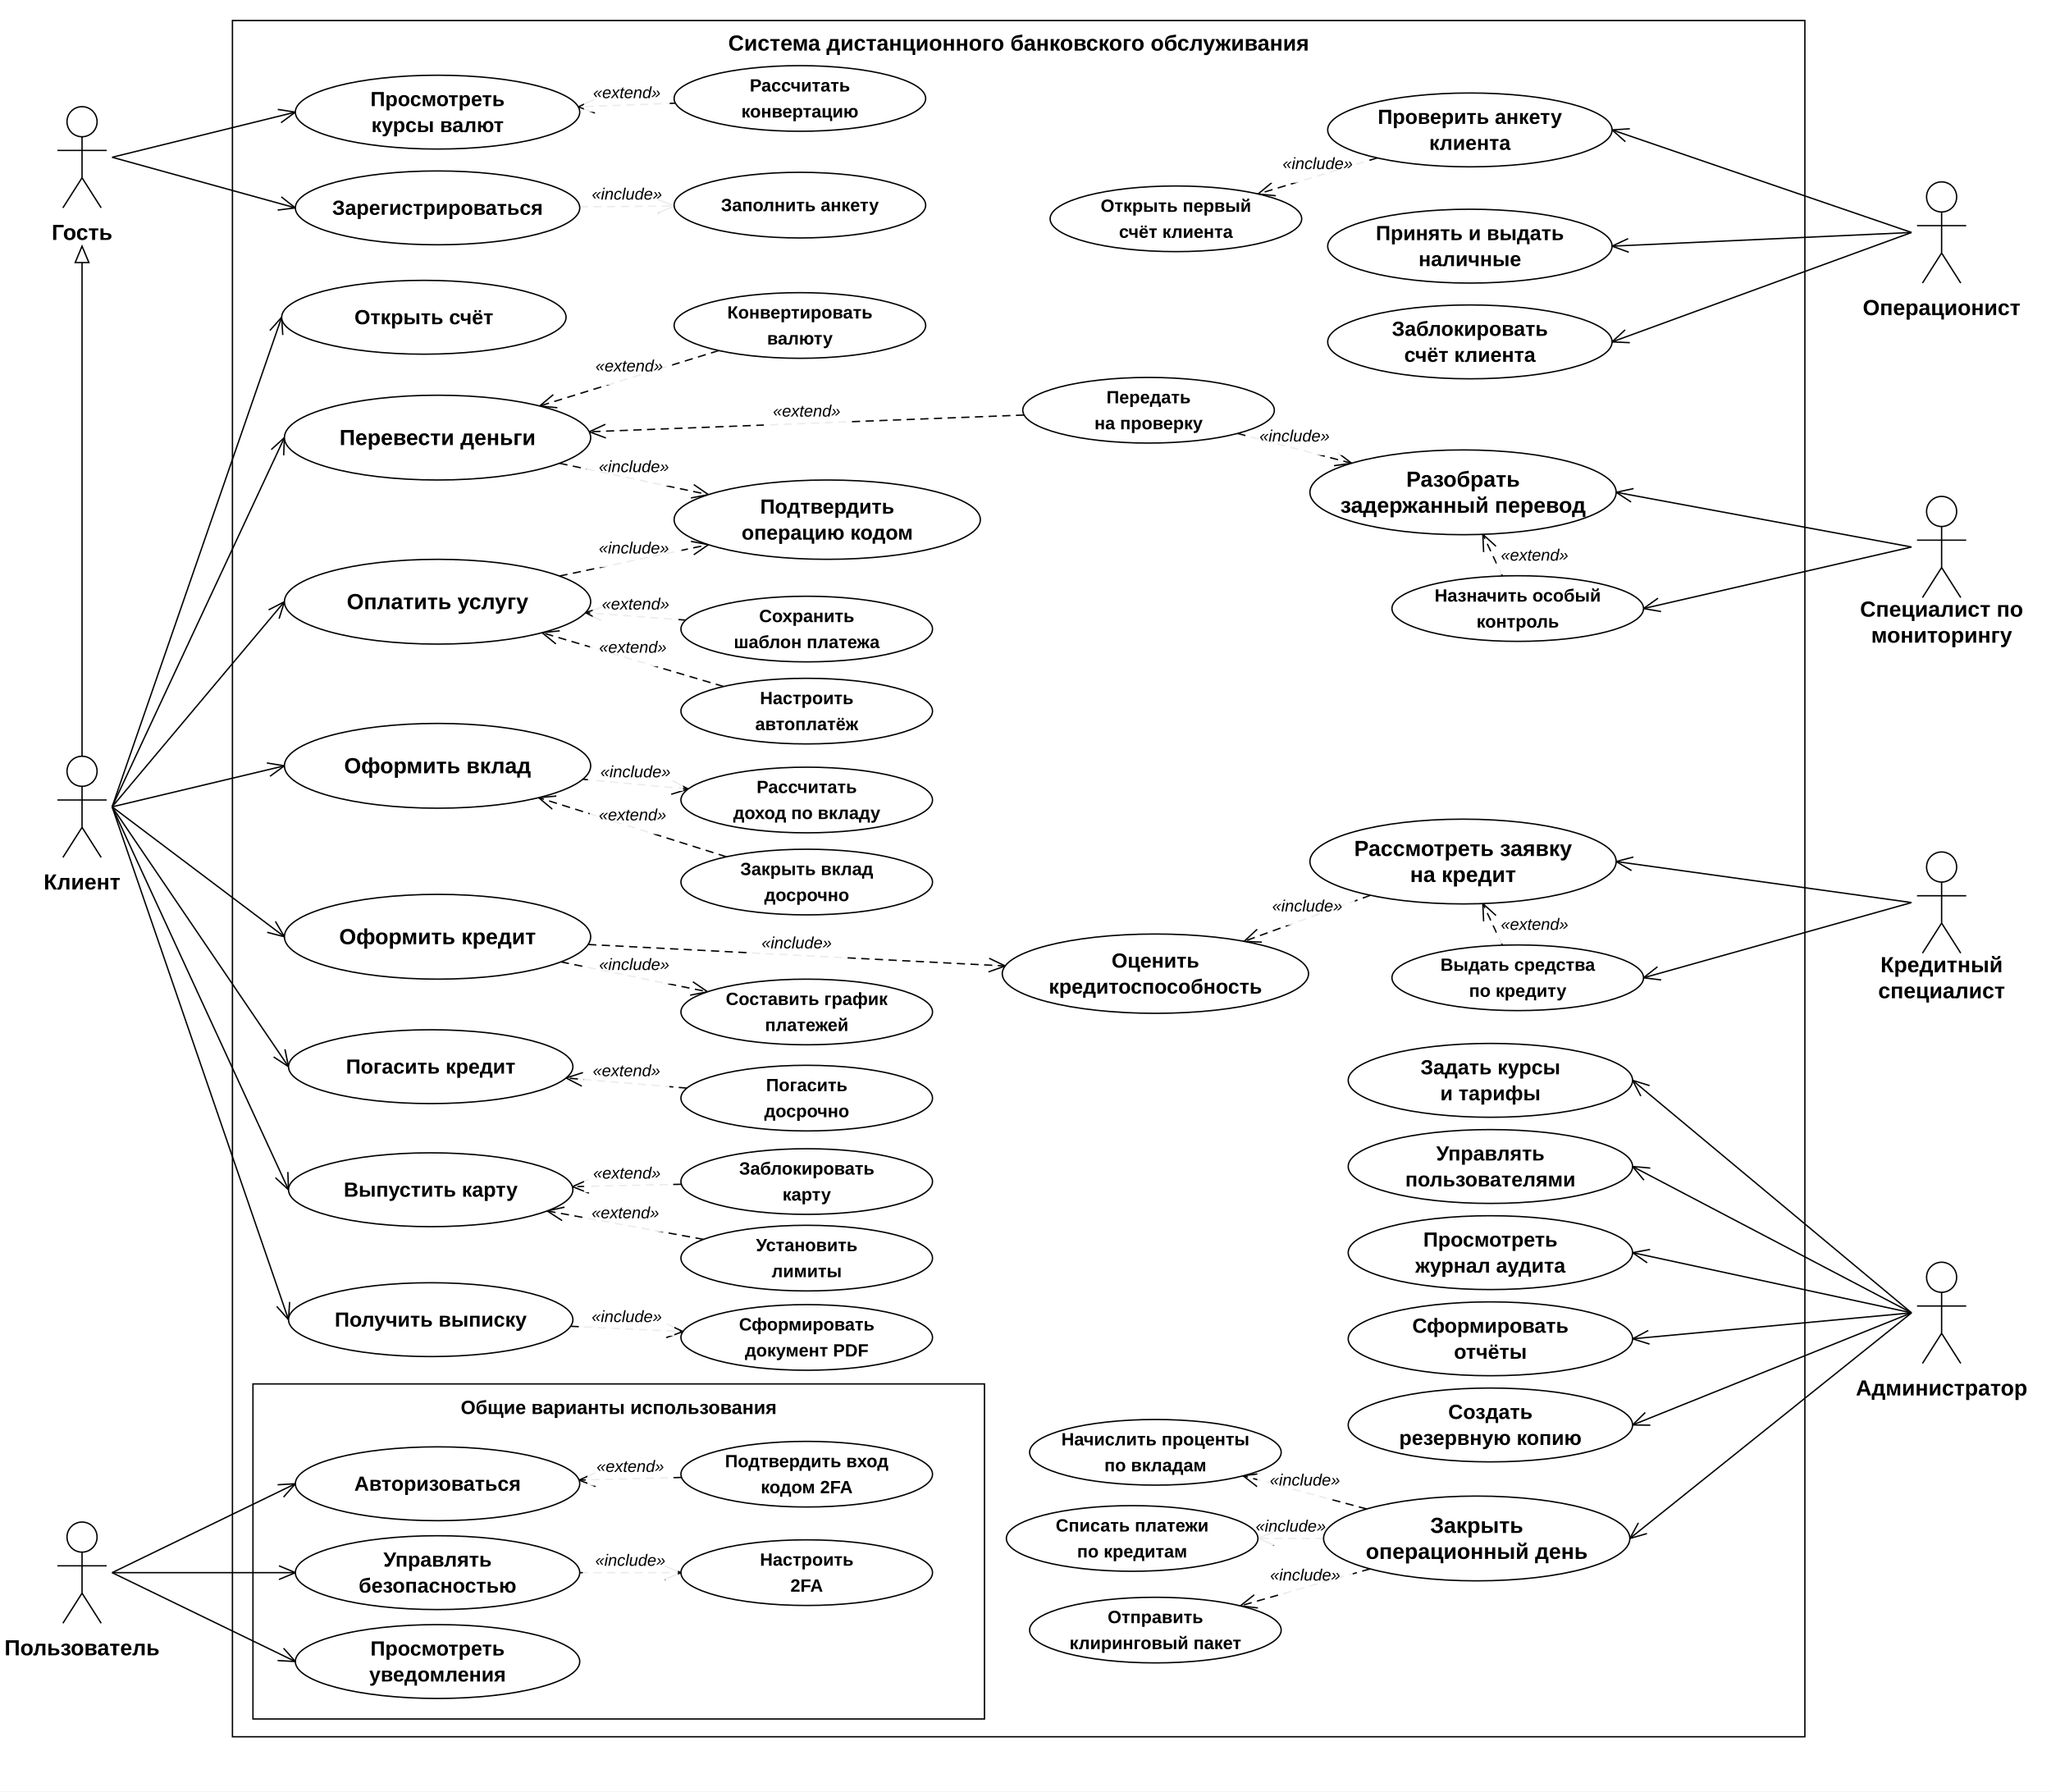
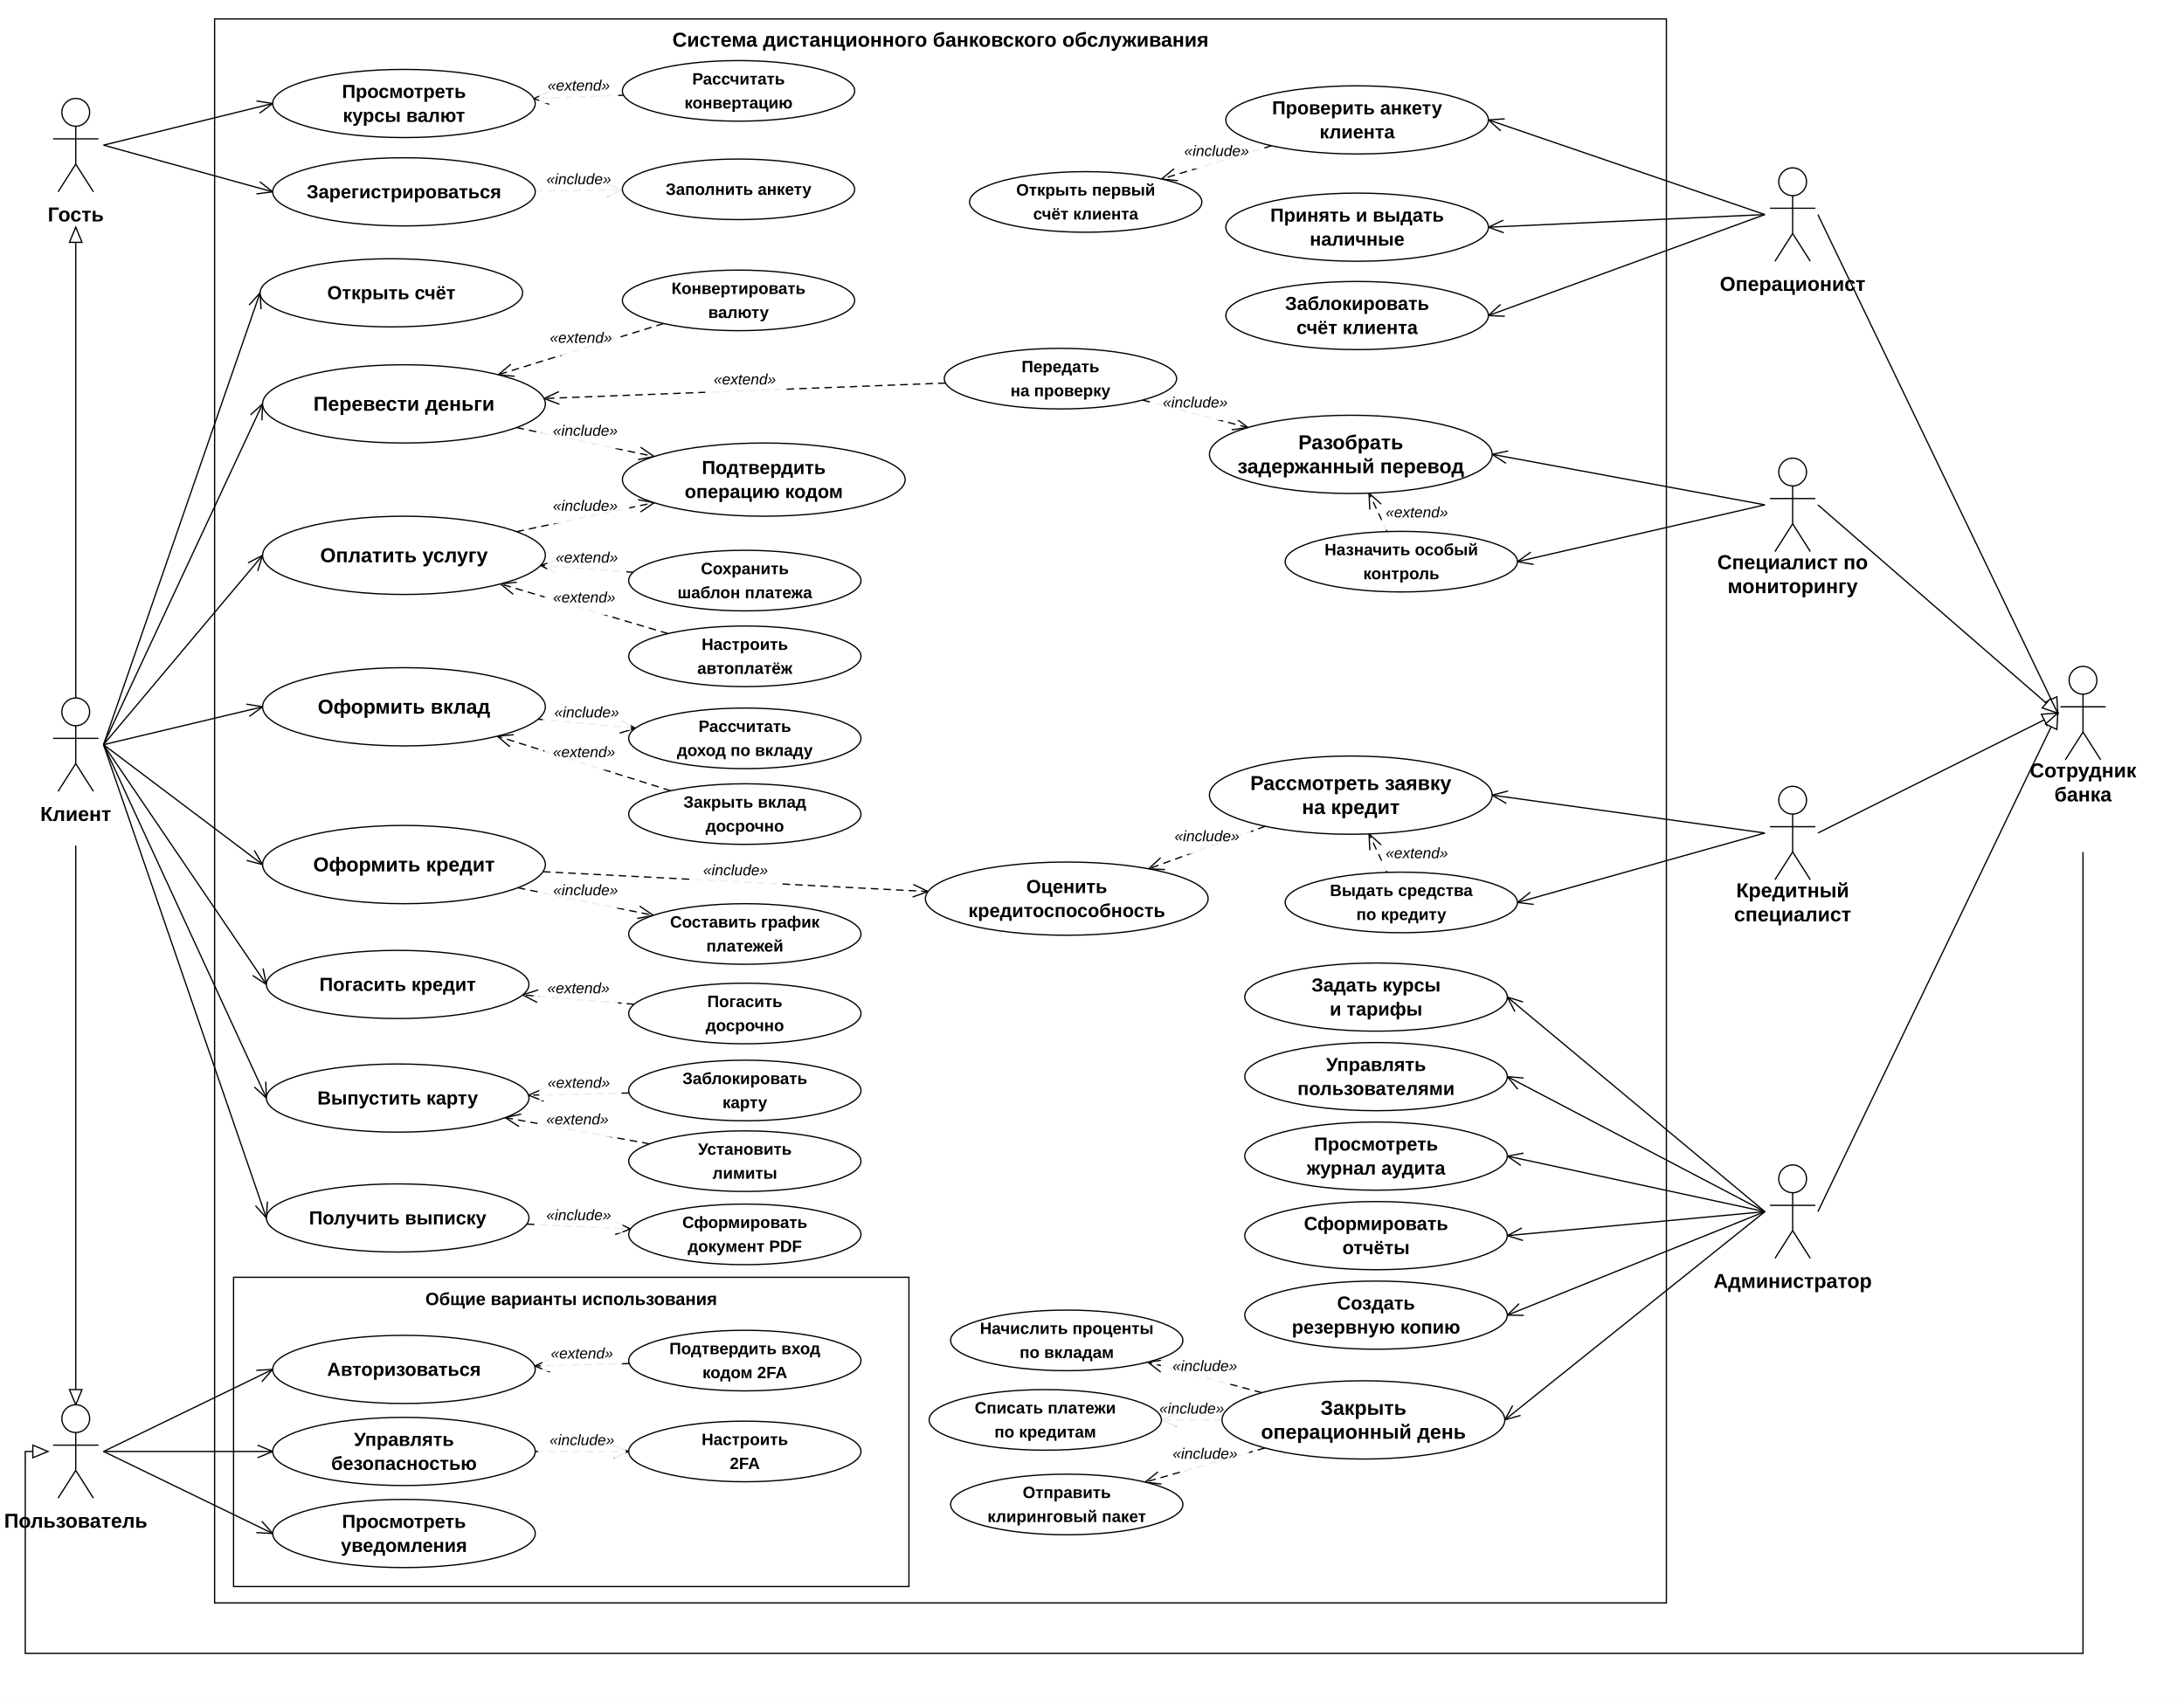
- <svg xmlns="http://www.w3.org/2000/svg" width="1500" height="1310" viewBox="0 0 1500 1310" font-family="Arial, 'Liberation Sans', sans-serif">
+ <svg xmlns="http://www.w3.org/2000/svg" width="1730" height="1350" viewBox="0 0 1730 1350" font-family="Arial, 'Liberation Sans', sans-serif">
  <rect width="100%" height="100%" fill="#ffffff" />
  <rect x="170" y="15" width="1150" height="1255" fill="none" stroke="#000" />
  <text x="745" y="37" font-size="16" font-weight="bold" text-anchor="middle">Система дистанционного банковского обслуживания</text>
  <rect x="185" y="1012" width="535" height="245" fill="none" stroke="#000" />
  <text x="452.5" y="1034" font-size="14" font-weight="bold" text-anchor="middle">Общие варианты использования</text>
  <path d="M423.956,151.215 L493.038,150.694" fill="none" stroke="#000" stroke-dasharray="6 4" />
  <polyline points="481.077,155.784 493.038,150.694 481.001,145.785" fill="none" stroke="#000" />
  <rect x="423.717" y="133.955" width="69.56" height="22" fill="#fff" opacity="0.92" />
  <text x="458.497" y="145.955" font-size="12" text-anchor="middle" font-style="italic">«include»</text>
  <path d="M493.948,75.436 L422.918,78.116" fill="none" stroke="#000" stroke-dasharray="6 4" />
  <polyline points="434.721,72.667 422.918,78.116 435.098,82.66" fill="none" stroke="#000" />
  <rect x="427.073" y="59.776" width="62.72" height="22" fill="#fff" opacity="0.92" />
  <text x="458.433" y="71.776" font-size="12" text-anchor="middle" font-style="italic">«extend»</text>
  <path d="M525.7,256.349 L394.67,296.895" fill="none" stroke="#000" stroke-dasharray="6 4" />
  <polyline points="404.655,288.571 394.67,296.895 407.611,298.124" fill="none" stroke="#000" />
  <rect x="428.825" y="259.622" width="62.72" height="22" fill="#fff" opacity="0.92" />
  <text x="460.185" y="271.622" font-size="12" text-anchor="middle" font-style="italic">«extend»</text>
  <path d="M409.144,338.767 L518.099,361.705" fill="none" stroke="#000" stroke-dasharray="6 4" />
  <polyline points="505.327,364.126 518.099,361.705 507.387,354.34" fill="none" stroke="#000" />
  <rect x="428.842" y="333.236" width="69.56" height="22" fill="#fff" opacity="0.92" />
  <text x="463.622" y="345.236" font-size="12" text-anchor="middle" font-style="italic">«include»</text>
  <path d="M409.144,421.233 L518.099,398.295" fill="none" stroke="#000" stroke-dasharray="6 4" />
  <polyline points="507.387,405.66 518.099,398.295 505.327,395.874" fill="none" stroke="#000" />
  <rect x="428.842" y="392.764" width="69.56" height="22" fill="#fff" opacity="0.92" />
  <text x="463.622" y="404.764" font-size="12" text-anchor="middle" font-style="italic">«include»</text>
  <path d="M748.984,303.501 L430.934,315.733" fill="none" stroke="#000" stroke-dasharray="6 4" />
  <polyline points="442.733,310.276 430.934,315.733 443.117,320.268" fill="none" stroke="#000" />
  <rect x="558.599" y="292.617" width="62.72" height="22" fill="#fff" opacity="0.92" />
  <text x="589.959" y="304.617" font-size="12" text-anchor="middle" font-style="italic">«extend»</text>
  <path d="M905.054,316.971 L988.495,338.738" fill="none" stroke="#000" stroke-dasharray="6 4" />
  <polyline points="975.622,340.547 988.495,338.738 978.146,330.871" fill="none" stroke="#000" />
  <rect x="911.995" y="310.854" width="69.56" height="22" fill="#fff" opacity="0.92" />
  <text x="946.775" y="322.854" font-size="12" text-anchor="middle" font-style="italic">«include»</text>
  <path d="M501.499,453.444 L428.193,448.014" fill="none" stroke="#000" stroke-dasharray="6 4" />
  <polyline points="440.529,443.914 428.193,448.014 439.79,453.887" fill="none" stroke="#000" />
  <rect x="433.486" y="433.729" width="62.72" height="22" fill="#fff" opacity="0.92" />
  <text x="464.846" y="445.729" font-size="12" text-anchor="middle" font-style="italic">«extend»</text>
  <path d="M529.205,501.987 L396.455,462.653" fill="none" stroke="#000" stroke-dasharray="6 4" />
  <polyline points="409.381,461.269 396.455,462.653 406.541,470.857" fill="none" stroke="#000" />
  <rect x="431.47" y="465.32" width="62.72" height="22" fill="#fff" opacity="0.92" />
  <text x="462.83" y="477.32" font-size="12" text-anchor="middle" font-style="italic">«extend»</text>
  <path d="M426.214,569.835 L503.299,576.972" fill="none" stroke="#000" stroke-dasharray="6 4" />
  <polyline points="490.889,580.844 503.299,576.972 491.811,570.887" fill="none" stroke="#000" />
  <rect x="429.977" y="556.403" width="69.56" height="22" fill="#fff" opacity="0.92" />
  <text x="464.757" y="568.403" font-size="12" text-anchor="middle" font-style="italic">«include»</text>
  <path d="M531.299,626.52 L393.952,583.281" fill="none" stroke="#000" stroke-dasharray="6 4" />
  <polyline points="406.9,582.116 393.952,583.281 403.897,591.654" fill="none" stroke="#000" />
  <rect x="431.266" y="587.901" width="62.72" height="22" fill="#fff" opacity="0.92" />
  <text x="462.626" y="599.901" font-size="12" text-anchor="middle" font-style="italic">«extend»</text>
  <path d="M430.115,690.663 L735.146,706.35" fill="none" stroke="#000" stroke-dasharray="6 4" />
  <polyline points="722.905,710.727 735.146,706.35 723.419,700.741" fill="none" stroke="#000" />
  <rect x="547.851" y="681.507" width="69.56" height="22" fill="#fff" opacity="0.92" />
  <text x="582.631" y="693.507" font-size="12" text-anchor="middle" font-style="italic">«include»</text>
  <path d="M410.204,703.375 L517.488,725.229" fill="none" stroke="#000" stroke-dasharray="6 4" />
  <polyline points="504.732,727.733 517.488,725.229 506.728,717.934" fill="none" stroke="#000" />
  <rect x="429.066" y="697.302" width="69.56" height="22" fill="#fff" opacity="0.92" />
  <text x="463.846" y="709.302" font-size="12" text-anchor="middle" font-style="italic">«include»</text>
  <path d="M1002.26,654.687 L909.868,688.359" fill="none" stroke="#000" stroke-dasharray="6 4" />
  <polyline points="919.431,679.552 909.868,688.359 922.855,688.948" fill="none" stroke="#000" />
  <rect x="921.284" y="654.523" width="69.56" height="22" fill="#fff" opacity="0.92" />
  <text x="956.064" y="666.523" font-size="12" text-anchor="middle" font-style="italic">«include»</text>
  <path d="M1098.79,691.179 L1084.466,660.74" fill="none" stroke="#000" stroke-dasharray="6 4" />
  <polyline points="1094.1,669.469 1084.466,660.74 1085.052,673.727" fill="none" stroke="#000" />
  <rect x="1094.628" y="667.96" width="62.72" height="22" fill="#fff" opacity="0.92" />
  <text x="1097.628" y="679.96" font-size="12" text-anchor="start" font-style="italic">«extend»</text>
  <path d="M502.392,795.673 L413.99,788.279" fill="none" stroke="#000" stroke-dasharray="6 4" />
  <polyline points="426.365,784.297 413.99,788.279 425.532,794.262" fill="none" stroke="#000" />
  <rect x="426.831" y="774.976" width="62.72" height="22" fill="#fff" opacity="0.92" />
  <text x="458.191" y="786.976" font-size="12" text-anchor="middle" font-style="italic">«extend»</text>
  <path d="M498.32,866 L418.635,867.739" fill="none" stroke="#000" stroke-dasharray="6 4" />
  <polyline points="430.523,862.478 418.635,867.739 430.741,872.476" fill="none" stroke="#000" />
  <rect x="427.117" y="849.87" width="62.72" height="22" fill="#fff" opacity="0.92" />
  <text x="458.477" y="861.87" font-size="12" text-anchor="middle" font-style="italic">«extend»</text>
  <path d="M514.523,906.277 L400.187,885.488" fill="none" stroke="#000" stroke-dasharray="6 4" />
  <polyline points="412.888,882.716 400.187,885.488 411.099,892.554" fill="none" stroke="#000" />
  <rect x="425.995" y="878.883" width="62.72" height="22" fill="#fff" opacity="0.92" />
  <text x="457.355" y="890.883" font-size="12" text-anchor="middle" font-style="italic">«extend»</text>
  <path d="M417.318,969.837 L499.474,973.721" fill="none" stroke="#000" stroke-dasharray="6 4" />
  <polyline points="487.252,978.148 499.474,973.721 487.724,968.16" fill="none" stroke="#000" />
  <rect x="423.616" y="954.779" width="69.56" height="22" fill="#fff" opacity="0.92" />
  <text x="458.396" y="966.779" font-size="12" text-anchor="middle" font-style="italic">«include»</text>
  <path d="M498.451,1080.373 L423.485,1082.317" fill="none" stroke="#000" stroke-dasharray="6 4" />
  <polyline points="435.352,1077.008 423.485,1082.317 435.611,1087.004" fill="none" stroke="#000" />
  <rect x="429.608" y="1064.345" width="62.72" height="22" fill="#fff" opacity="0.92" />
  <text x="460.968" y="1076.345" font-size="12" text-anchor="middle" font-style="italic">«extend»</text>
  <path d="M424,1150 L498,1150" fill="none" stroke="#000" stroke-dasharray="6 4" />
  <polyline points="486,1155 498,1150 486,1145" fill="none" stroke="#000" />
  <rect x="426.22" y="1133" width="69.56" height="22" fill="#fff" opacity="0.92" />
  <text x="461" y="1145" font-size="12" text-anchor="middle" font-style="italic">«include»</text>
  <path d="M1007.246,115.484 L920.103,141.829" fill="none" stroke="#000" stroke-dasharray="6 4" />
  <polyline points="930.142,133.571 920.103,141.829 933.036,143.143" fill="none" stroke="#000" />
  <rect x="928.894" y="111.657" width="69.56" height="22" fill="#fff" opacity="0.92" />
  <text x="963.674" y="123.657" font-size="12" text-anchor="middle" font-style="italic">«include»</text>
  <path d="M1098.79,421.179 L1084.466,390.74" fill="none" stroke="#000" stroke-dasharray="6 4" />
  <polyline points="1094.1,399.469 1084.466,390.74 1085.052,403.727" fill="none" stroke="#000" />
  <rect x="1094.628" y="397.96" width="62.72" height="22" fill="#fff" opacity="0.92" />
  <text x="1097.628" y="409.96" font-size="12" text-anchor="start" font-style="italic">«extend»</text>
  <path d="M999.55,1103.432 L909.16,1079.2" fill="none" stroke="#000" stroke-dasharray="6 4" />
  <polyline points="922.046,1077.478 909.16,1079.2 919.456,1087.137" fill="none" stroke="#000" />
  <rect x="919.575" y="1074.316" width="69.56" height="22" fill="#fff" opacity="0.92" />
  <text x="954.355" y="1086.316" font-size="12" text-anchor="middle" font-style="italic">«include»</text>
  <path d="M968,1125 L920,1125" fill="none" stroke="#000" stroke-dasharray="6 4" />
  <polyline points="932,1120 920,1125 932,1130" fill="none" stroke="#000" />
  <rect x="909.22" y="1108" width="69.56" height="22" fill="#fff" opacity="0.92" />
  <text x="944" y="1120" font-size="12" text-anchor="middle" font-style="italic">«include»</text>
  <path d="M1001.985,1147.242 L907.105,1174.294" fill="none" stroke="#000" stroke-dasharray="6 4" />
  <polyline points="917.274,1166.195 907.105,1174.294 920.016,1175.812" fill="none" stroke="#000" />
  <rect x="919.765" y="1143.768" width="69.56" height="22" fill="#fff" opacity="0.92" />
  <text x="954.545" y="1155.768" font-size="12" text-anchor="middle" font-style="italic">«include»</text>
  <path d="M60,553 L60,180" fill="none" stroke="#000" />
  <polygon points="60,180 65,192 55,192" fill="#fff" stroke="#000" />
  <path d="M82,115 L216,82" fill="none" stroke="#000" />
  <polyline points="205.544,89.724 216,82 203.153,80.015" fill="none" stroke="#000" />
  <path d="M82,115 L216,152" fill="none" stroke="#000" />
  <polyline points="203.102,153.626 216,152 205.764,143.986" fill="none" stroke="#000" />
  <path d="M82,590 L206,232" fill="none" stroke="#000" />
  <polyline points="206.797,244.976 206,232 197.348,241.703" fill="none" stroke="#000" />
  <path d="M82,590 L208,320" fill="none" stroke="#000" />
  <polyline points="207.456,332.989 208,320 198.394,328.76" fill="none" stroke="#000" />
  <path d="M82,590 L208,440" fill="none" stroke="#000" />
  <polyline points="204.11,452.404 208,440 196.453,445.972" fill="none" stroke="#000" />
  <path d="M82,590 L208,560" fill="none" stroke="#000" />
  <polyline points="197.484,567.643 208,560 195.168,557.915" fill="none" stroke="#000" />
  <path d="M82,590 L208,685" fill="none" stroke="#000" />
  <polyline points="195.408,681.768 208,685 201.428,673.783" fill="none" stroke="#000" />
  <path d="M82,590 L211,780" fill="none" stroke="#000" />
  <polyline points="200.123,772.881 211,780 208.396,767.263" fill="none" stroke="#000" />
  <path d="M82,590 L211,870" fill="none" stroke="#000" />
  <polyline points="201.437,861.193 211,870 210.52,857.009" fill="none" stroke="#000" />
  <path d="M82,590 L211,965" fill="none" stroke="#000" />
  <polyline points="202.368,955.279 211,965 211.825,952.026" fill="none" stroke="#000" />
  <path d="M82,1150 L216,1085" fill="none" stroke="#000" />
  <polyline points="207.385,1094.736 216,1085 203.021,1085.739" fill="none" stroke="#000" />
  <path d="M82,1150 L216,1150" fill="none" stroke="#000" />
  <polyline points="204,1155 216,1150 204,1145" fill="none" stroke="#000" />
  <path d="M82,1150 L216,1215" fill="none" stroke="#000" />
  <polyline points="203.021,1214.261 216,1215 207.385,1205.264" fill="none" stroke="#000" />
  <path d="M1398,170 L1179,95" fill="none" stroke="#000" />
  <polyline points="1191.973,94.158 1179,95 1188.733,103.618" fill="none" stroke="#000" />
  <path d="M1398,170 L1179,180" fill="none" stroke="#000" />
  <polyline points="1190.759,174.458 1179,180 1191.216,184.447" fill="none" stroke="#000" />
  <path d="M1398,170 L1179,250" fill="none" stroke="#000" />
  <polyline points="1188.556,241.186 1179,250 1191.987,250.579" fill="none" stroke="#000" />
  <path d="M1398,400 L1182,360" fill="none" stroke="#000" />
  <polyline points="1194.71,357.269 1182,360 1192.889,367.101" fill="none" stroke="#000" />
  <path d="M1398,400 L1202,445" fill="none" stroke="#000" />
  <polyline points="1212.577,437.442 1202,445 1214.815,447.188" fill="none" stroke="#000" />
  <path d="M1398,660 L1182,630" fill="none" stroke="#000" />
  <polyline points="1194.574,626.698 1182,630 1193.198,636.603" fill="none" stroke="#000" />
  <path d="M1398,660 L1202,715" fill="none" stroke="#000" />
  <polyline points="1212.203,706.944 1202,715 1214.905,716.572" fill="none" stroke="#000" />
  <path d="M1398,960 L1194,790" fill="none" stroke="#000" />
  <polyline points="1206.42,793.841 1194,790 1200.018,801.523" fill="none" stroke="#000" />
  <path d="M1398,960 L1194,853" fill="none" stroke="#000" />
  <polyline points="1206.949,854.146 1194,853 1202.304,863.002" fill="none" stroke="#000" />
  <path d="M1398,960 L1194,916" fill="none" stroke="#000" />
  <polyline points="1206.784,913.642 1194,916 1204.676,923.418" fill="none" stroke="#000" />
  <path d="M1398,960 L1194,979" fill="none" stroke="#000" />
  <polyline points="1205.485,972.909 1194,979 1206.412,982.866" fill="none" stroke="#000" />
  <path d="M1398,960 L1194,1042" fill="none" stroke="#000" />
  <polyline points="1203.269,1032.885 1194,1042 1206.999,1042.164" fill="none" stroke="#000" />
  <path d="M1398,960 L1192,1125" fill="none" stroke="#000" />
  <polyline points="1198.24,1113.596 1192,1125 1204.492,1121.401" fill="none" stroke="#000" />
+   <path d="M1440,170 L1630,565" fill="none" stroke="#000" />
+   <polygon points="1630,565 1620.292,556.353 1629.304,552.019" fill="#fff" stroke="#000" />
+   <path d="M1440,400 L1630,565" fill="none" stroke="#000" />
+   <polygon points="1630,565 1617.661,560.907 1624.218,553.357" fill="#fff" stroke="#000" />
+   <path d="M1440,660 L1630,565" fill="none" stroke="#000" />
+   <polygon points="1630,565 1621.503,574.839 1617.031,565.894" fill="#fff" stroke="#000" />
+   <path d="M1440,960 L1630,565" fill="none" stroke="#000" />
+   <polygon points="1630,565 1629.304,577.981 1620.292,573.647" fill="#fff" stroke="#000" />
+   <path d="M60,670 L60,1113" fill="none" stroke="#000" />
+   <polygon points="60,1113 55,1101 65,1101" fill="#fff" stroke="#000" />
+   <path d="M1650,675 L1650,1310 L20,1310 L20,1150 L38,1150" fill="none" stroke="#000" />
+   <polygon points="38,1150 26,1155 26,1145" fill="#fff" stroke="#000" />
  <ellipse cx="320" cy="82" rx="104" ry="27" fill="#fff" stroke="#000" />
  <text x="320" y="77.6" font-size="15" text-anchor="middle" font-weight="bold">Просмотреть</text>
  <text x="320" y="96.6" font-size="15" text-anchor="middle" font-weight="bold">курсы валют</text>
  <ellipse cx="585" cy="72" rx="92" ry="24" fill="#fff" stroke="#000" />
  <text x="585" y="66.92" font-size="13" text-anchor="middle" font-weight="bold">Рассчитать</text>
  <text x="585" y="85.92" font-size="13" text-anchor="middle" font-weight="bold">конвертацию</text>
  <ellipse cx="320" cy="152" rx="104" ry="27" fill="#fff" stroke="#000" />
  <text x="320" y="157.1" font-size="15" text-anchor="middle" font-weight="bold">Зарегистрироваться</text>
  <ellipse cx="585" cy="150" rx="92" ry="24" fill="#fff" stroke="#000" />
  <text x="585" y="154.42" font-size="13" text-anchor="middle" font-weight="bold">Заполнить анкету</text>
  <ellipse cx="310" cy="232" rx="104" ry="27" fill="#fff" stroke="#000" />
  <text x="310" y="237.1" font-size="15" text-anchor="middle" font-weight="bold">Открыть счёт</text>
  <ellipse cx="320" cy="320" rx="112" ry="31" fill="#fff" stroke="#000" />
  <text x="320" y="325.44" font-size="16" text-anchor="middle" font-weight="bold">Перевести деньги</text>
  <ellipse cx="585" cy="238" rx="92" ry="24" fill="#fff" stroke="#000" />
  <text x="585" y="232.92" font-size="13" text-anchor="middle" font-weight="bold">Конвертировать</text>
  <text x="585" y="251.92" font-size="13" text-anchor="middle" font-weight="bold">валюту</text>
  <ellipse cx="605" cy="380" rx="112" ry="29" fill="#fff" stroke="#000" />
  <text x="605" y="375.6" font-size="15" text-anchor="middle" font-weight="bold">Подтвердить</text>
  <text x="605" y="394.6" font-size="15" text-anchor="middle" font-weight="bold">операцию кодом</text>
  <ellipse cx="840" cy="300" rx="92" ry="24" fill="#fff" stroke="#000" />
  <text x="840" y="294.92" font-size="13" text-anchor="middle" font-weight="bold">Передать</text>
  <text x="840" y="313.92" font-size="13" text-anchor="middle" font-weight="bold">на проверку</text>
  <ellipse cx="320" cy="440" rx="112" ry="31" fill="#fff" stroke="#000" />
  <text x="320" y="445.44" font-size="16" text-anchor="middle" font-weight="bold">Оплатить услугу</text>
  <ellipse cx="590" cy="460" rx="92" ry="24" fill="#fff" stroke="#000" />
  <text x="590" y="454.92" font-size="13" text-anchor="middle" font-weight="bold">Сохранить</text>
  <text x="590" y="473.92" font-size="13" text-anchor="middle" font-weight="bold">шаблон платежа</text>
  <ellipse cx="590" cy="520" rx="92" ry="24" fill="#fff" stroke="#000" />
  <text x="590" y="514.92" font-size="13" text-anchor="middle" font-weight="bold">Настроить</text>
  <text x="590" y="533.92" font-size="13" text-anchor="middle" font-weight="bold">автоплатёж</text>
  <ellipse cx="320" cy="560" rx="112" ry="31" fill="#fff" stroke="#000" />
  <text x="320" y="565.44" font-size="16" text-anchor="middle" font-weight="bold">Оформить вклад</text>
  <ellipse cx="590" cy="585" rx="92" ry="24" fill="#fff" stroke="#000" />
  <text x="590" y="579.92" font-size="13" text-anchor="middle" font-weight="bold">Рассчитать</text>
  <text x="590" y="598.92" font-size="13" text-anchor="middle" font-weight="bold">доход по вкладу</text>
  <ellipse cx="590" cy="645" rx="92" ry="24" fill="#fff" stroke="#000" />
  <text x="590" y="639.92" font-size="13" text-anchor="middle" font-weight="bold">Закрыть вклад</text>
  <text x="590" y="658.92" font-size="13" text-anchor="middle" font-weight="bold">досрочно</text>
  <ellipse cx="320" cy="685" rx="112" ry="31" fill="#fff" stroke="#000" />
  <text x="320" y="690.44" font-size="16" text-anchor="middle" font-weight="bold">Оформить кредит</text>
  <ellipse cx="845" cy="712" rx="112" ry="29" fill="#fff" stroke="#000" />
  <text x="845" y="707.6" font-size="15" text-anchor="middle" font-weight="bold">Оценить</text>
  <text x="845" y="726.6" font-size="15" text-anchor="middle" font-weight="bold">кредитоспособность</text>
  <ellipse cx="590" cy="740" rx="92" ry="24" fill="#fff" stroke="#000" />
  <text x="590" y="734.92" font-size="13" text-anchor="middle" font-weight="bold">Составить график</text>
  <text x="590" y="753.92" font-size="13" text-anchor="middle" font-weight="bold">платежей</text>
  <ellipse cx="315" cy="780" rx="104" ry="27" fill="#fff" stroke="#000" />
  <text x="315" y="785.1" font-size="15" text-anchor="middle" font-weight="bold">Погасить кредит</text>
  <ellipse cx="590" cy="803" rx="92" ry="24" fill="#fff" stroke="#000" />
  <text x="590" y="797.92" font-size="13" text-anchor="middle" font-weight="bold">Погасить</text>
  <text x="590" y="816.92" font-size="13" text-anchor="middle" font-weight="bold">досрочно</text>
  <ellipse cx="315" cy="870" rx="104" ry="27" fill="#fff" stroke="#000" />
  <text x="315" y="875.1" font-size="15" text-anchor="middle" font-weight="bold">Выпустить карту</text>
  <ellipse cx="590" cy="864" rx="92" ry="24" fill="#fff" stroke="#000" />
  <text x="590" y="858.92" font-size="13" text-anchor="middle" font-weight="bold">Заблокировать</text>
  <text x="590" y="877.92" font-size="13" text-anchor="middle" font-weight="bold">карту</text>
  <ellipse cx="590" cy="920" rx="92" ry="24" fill="#fff" stroke="#000" />
  <text x="590" y="914.92" font-size="13" text-anchor="middle" font-weight="bold">Установить</text>
  <text x="590" y="933.92" font-size="13" text-anchor="middle" font-weight="bold">лимиты</text>
  <ellipse cx="315" cy="965" rx="104" ry="27" fill="#fff" stroke="#000" />
  <text x="315" y="970.1" font-size="15" text-anchor="middle" font-weight="bold">Получить выписку</text>
  <ellipse cx="590" cy="978" rx="92" ry="24" fill="#fff" stroke="#000" />
  <text x="590" y="972.92" font-size="13" text-anchor="middle" font-weight="bold">Сформировать</text>
  <text x="590" y="991.92" font-size="13" text-anchor="middle" font-weight="bold">документ PDF</text>
  <ellipse cx="320" cy="1085" rx="104" ry="27" fill="#fff" stroke="#000" />
  <text x="320" y="1090.1" font-size="15" text-anchor="middle" font-weight="bold">Авторизоваться</text>
  <ellipse cx="590" cy="1078" rx="92" ry="24" fill="#fff" stroke="#000" />
  <text x="590" y="1072.92" font-size="13" text-anchor="middle" font-weight="bold">Подтвердить вход</text>
  <text x="590" y="1091.92" font-size="13" text-anchor="middle" font-weight="bold">кодом 2FA</text>
  <ellipse cx="320" cy="1150" rx="104" ry="27" fill="#fff" stroke="#000" />
  <text x="320" y="1145.6" font-size="15" text-anchor="middle" font-weight="bold">Управлять</text>
  <text x="320" y="1164.6" font-size="15" text-anchor="middle" font-weight="bold">безопасностью</text>
  <ellipse cx="590" cy="1150" rx="92" ry="24" fill="#fff" stroke="#000" />
  <text x="590" y="1144.92" font-size="13" text-anchor="middle" font-weight="bold">Настроить</text>
  <text x="590" y="1163.92" font-size="13" text-anchor="middle" font-weight="bold">2FA</text>
  <ellipse cx="320" cy="1215" rx="104" ry="27" fill="#fff" stroke="#000" />
  <text x="320" y="1210.6" font-size="15" text-anchor="middle" font-weight="bold">Просмотреть</text>
  <text x="320" y="1229.6" font-size="15" text-anchor="middle" font-weight="bold">уведомления</text>
  <ellipse cx="1075" cy="95" rx="104" ry="27" fill="#fff" stroke="#000" />
  <text x="1075" y="90.6" font-size="15" text-anchor="middle" font-weight="bold">Проверить анкету</text>
  <text x="1075" y="109.6" font-size="15" text-anchor="middle" font-weight="bold">клиента</text>
  <ellipse cx="860" cy="160" rx="92" ry="24" fill="#fff" stroke="#000" />
  <text x="860" y="154.92" font-size="13" text-anchor="middle" font-weight="bold">Открыть первый</text>
  <text x="860" y="173.92" font-size="13" text-anchor="middle" font-weight="bold">счёт клиента</text>
  <ellipse cx="1075" cy="180" rx="104" ry="27" fill="#fff" stroke="#000" />
  <text x="1075" y="175.6" font-size="15" text-anchor="middle" font-weight="bold">Принять и выдать</text>
  <text x="1075" y="194.6" font-size="15" text-anchor="middle" font-weight="bold">наличные</text>
  <ellipse cx="1075" cy="250" rx="104" ry="27" fill="#fff" stroke="#000" />
  <text x="1075" y="245.6" font-size="15" text-anchor="middle" font-weight="bold">Заблокировать</text>
  <text x="1075" y="264.6" font-size="15" text-anchor="middle" font-weight="bold">счёт клиента</text>
  <ellipse cx="1070" cy="360" rx="112" ry="31" fill="#fff" stroke="#000" />
  <text x="1070" y="355.94" font-size="16" text-anchor="middle" font-weight="bold">Разобрать</text>
  <text x="1070" y="374.94" font-size="16" text-anchor="middle" font-weight="bold">задержанный перевод</text>
  <ellipse cx="1110" cy="445" rx="92" ry="24" fill="#fff" stroke="#000" />
  <text x="1110" y="439.92" font-size="13" text-anchor="middle" font-weight="bold">Назначить особый</text>
  <text x="1110" y="458.92" font-size="13" text-anchor="middle" font-weight="bold">контроль</text>
  <ellipse cx="1070" cy="630" rx="112" ry="31" fill="#fff" stroke="#000" />
  <text x="1070" y="625.94" font-size="16" text-anchor="middle" font-weight="bold">Рассмотреть заявку</text>
  <text x="1070" y="644.94" font-size="16" text-anchor="middle" font-weight="bold">на кредит</text>
  <ellipse cx="1110" cy="715" rx="92" ry="24" fill="#fff" stroke="#000" />
  <text x="1110" y="709.92" font-size="13" text-anchor="middle" font-weight="bold">Выдать средства</text>
  <text x="1110" y="728.92" font-size="13" text-anchor="middle" font-weight="bold">по кредиту</text>
  <ellipse cx="1090" cy="790" rx="104" ry="27" fill="#fff" stroke="#000" />
  <text x="1090" y="785.6" font-size="15" text-anchor="middle" font-weight="bold">Задать курсы</text>
  <text x="1090" y="804.6" font-size="15" text-anchor="middle" font-weight="bold">и тарифы</text>
  <ellipse cx="1090" cy="853" rx="104" ry="27" fill="#fff" stroke="#000" />
  <text x="1090" y="848.6" font-size="15" text-anchor="middle" font-weight="bold">Управлять</text>
  <text x="1090" y="867.6" font-size="15" text-anchor="middle" font-weight="bold">пользователями</text>
  <ellipse cx="1090" cy="916" rx="104" ry="27" fill="#fff" stroke="#000" />
  <text x="1090" y="911.6" font-size="15" text-anchor="middle" font-weight="bold">Просмотреть</text>
  <text x="1090" y="930.6" font-size="15" text-anchor="middle" font-weight="bold">журнал аудита</text>
  <ellipse cx="1090" cy="979" rx="104" ry="27" fill="#fff" stroke="#000" />
  <text x="1090" y="974.6" font-size="15" text-anchor="middle" font-weight="bold">Сформировать</text>
  <text x="1090" y="993.6" font-size="15" text-anchor="middle" font-weight="bold">отчёты</text>
  <ellipse cx="1090" cy="1042" rx="104" ry="27" fill="#fff" stroke="#000" />
  <text x="1090" y="1037.6" font-size="15" text-anchor="middle" font-weight="bold">Создать</text>
  <text x="1090" y="1056.6" font-size="15" text-anchor="middle" font-weight="bold">резервную копию</text>
  <ellipse cx="1080" cy="1125" rx="112" ry="31" fill="#fff" stroke="#000" />
  <text x="1080" y="1120.94" font-size="16" text-anchor="middle" font-weight="bold">Закрыть</text>
  <text x="1080" y="1139.94" font-size="16" text-anchor="middle" font-weight="bold">операционный день</text>
  <ellipse cx="845" cy="1062" rx="92" ry="24" fill="#fff" stroke="#000" />
  <text x="845" y="1056.92" font-size="13" text-anchor="middle" font-weight="bold">Начислить проценты</text>
  <text x="845" y="1075.92" font-size="13" text-anchor="middle" font-weight="bold">по вкладам</text>
  <ellipse cx="828" cy="1125" rx="92" ry="24" fill="#fff" stroke="#000" />
  <text x="828" y="1119.92" font-size="13" text-anchor="middle" font-weight="bold">Списать платежи</text>
  <text x="828" y="1138.92" font-size="13" text-anchor="middle" font-weight="bold">по кредитам</text>
  <ellipse cx="845" cy="1192" rx="92" ry="24" fill="#fff" stroke="#000" />
  <text x="845" y="1186.92" font-size="13" text-anchor="middle" font-weight="bold">Отправить</text>
  <text x="845" y="1205.92" font-size="13" text-anchor="middle" font-weight="bold">клиринговый пакет</text>
  <circle cx="60" cy="89" r="11" fill="#fff" stroke="#000" />
  <path d="M60,100 V130 M42,110 H78 M60,130 L46,152 M60,130 L74,152" stroke="#000" fill="none" />
  <text x="60" y="175.44" font-size="16" text-anchor="middle" font-weight="bold">Гость</text>
  <circle cx="60" cy="564" r="11" fill="#fff" stroke="#000" />
  <path d="M60,575 V605 M42,585 H78 M60,605 L46,627 M60,605 L74,627" stroke="#000" fill="none" />
  <text x="60" y="650.44" font-size="16" text-anchor="middle" font-weight="bold">Клиент</text>
  <circle cx="60" cy="1124" r="11" fill="#fff" stroke="#000" />
  <path d="M60,1135 V1165 M42,1145 H78 M60,1165 L46,1187 M60,1165 L74,1187" stroke="#000" fill="none" />
  <text x="60" y="1210.44" font-size="16" text-anchor="middle" font-weight="bold">Пользователь</text>
  <circle cx="1420" cy="144" r="11" fill="#fff" stroke="#000" />
  <path d="M1420,155 V185 M1402,165 H1438 M1420,185 L1406,207 M1420,185 L1434,207" stroke="#000" fill="none" />
  <text x="1420" y="230.44" font-size="16" text-anchor="middle" font-weight="bold">Операционист</text>
  <circle cx="1420" cy="374" r="11" fill="#fff" stroke="#000" />
  <path d="M1420,385 V415 M1402,395 H1438 M1420,415 L1406,437 M1420,415 L1434,437" stroke="#000" fill="none" />
  <text x="1420" y="450.94" font-size="16" text-anchor="middle" font-weight="bold">Специалист по</text>
  <text x="1420" y="469.94" font-size="16" text-anchor="middle" font-weight="bold">мониторингу</text>
  <circle cx="1420" cy="634" r="11" fill="#fff" stroke="#000" />
  <path d="M1420,645 V675 M1402,655 H1438 M1420,675 L1406,697 M1420,675 L1434,697" stroke="#000" fill="none" />
  <text x="1420" y="710.94" font-size="16" text-anchor="middle" font-weight="bold">Кредитный</text>
  <text x="1420" y="729.94" font-size="16" text-anchor="middle" font-weight="bold">специалист</text>
  <circle cx="1420" cy="934" r="11" fill="#fff" stroke="#000" />
  <path d="M1420,945 V975 M1402,955 H1438 M1420,975 L1406,997 M1420,975 L1434,997" stroke="#000" fill="none" />
  <text x="1420" y="1020.44" font-size="16" text-anchor="middle" font-weight="bold">Администратор</text>
+   <circle cx="1650" cy="539" r="11" fill="#fff" stroke="#000" />
+   <path d="M1650,550 V580 M1632,560 H1668 M1650,580 L1636,602 M1650,580 L1664,602" stroke="#000" fill="none" />
+   <text x="1650" y="615.94" font-size="16" text-anchor="middle" font-weight="bold">Сотрудник</text>
+   <text x="1650" y="634.94" font-size="16" text-anchor="middle" font-weight="bold">банка</text>
</svg>
